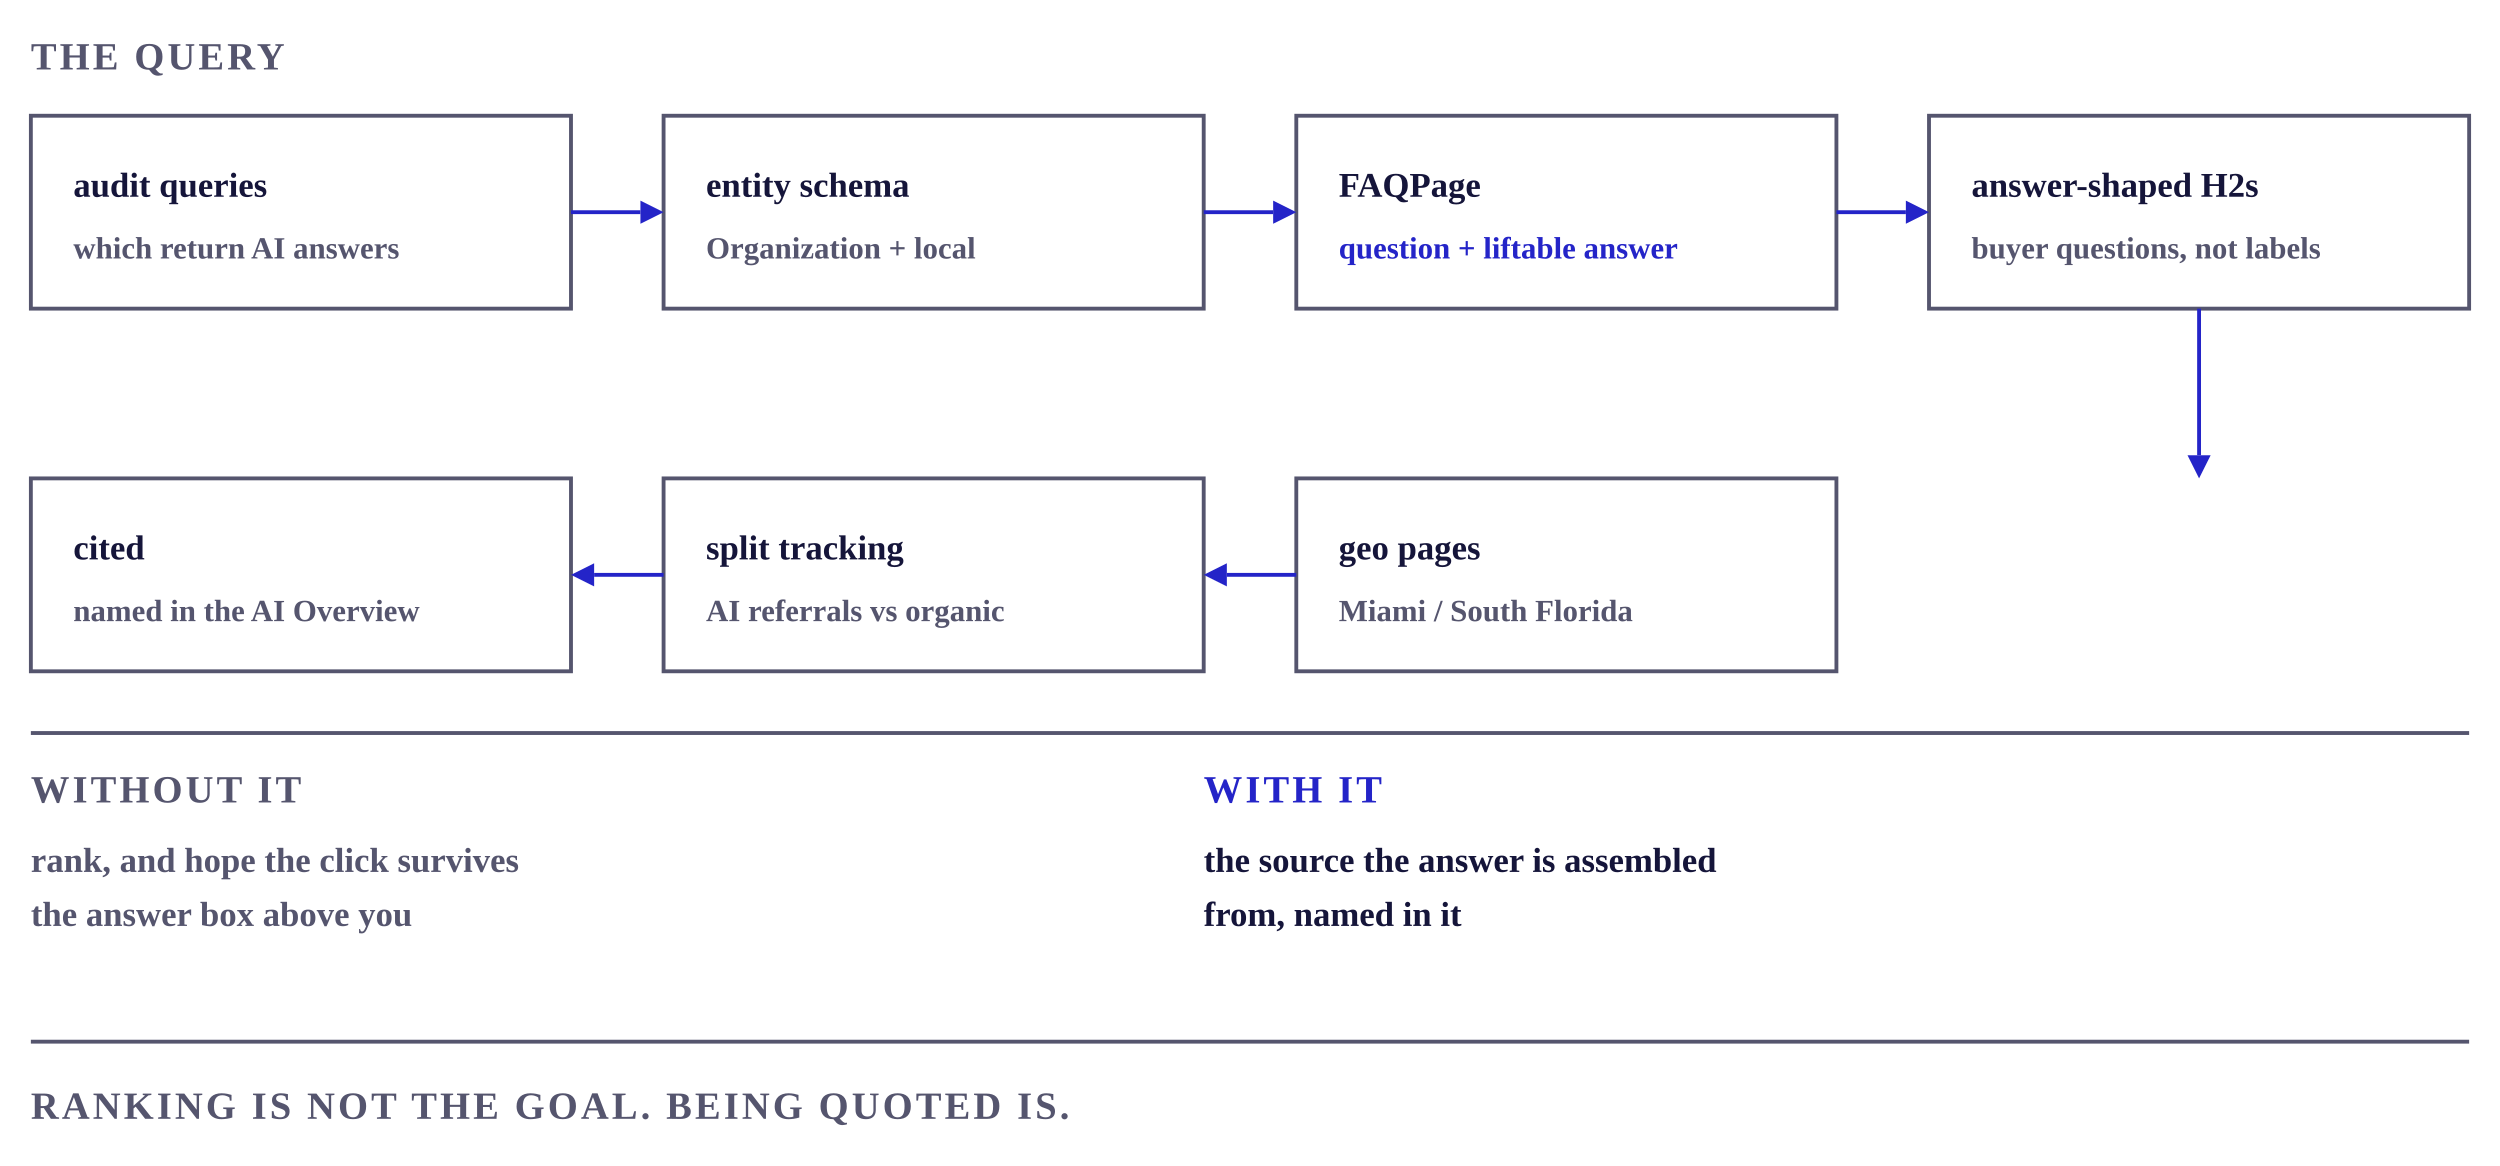
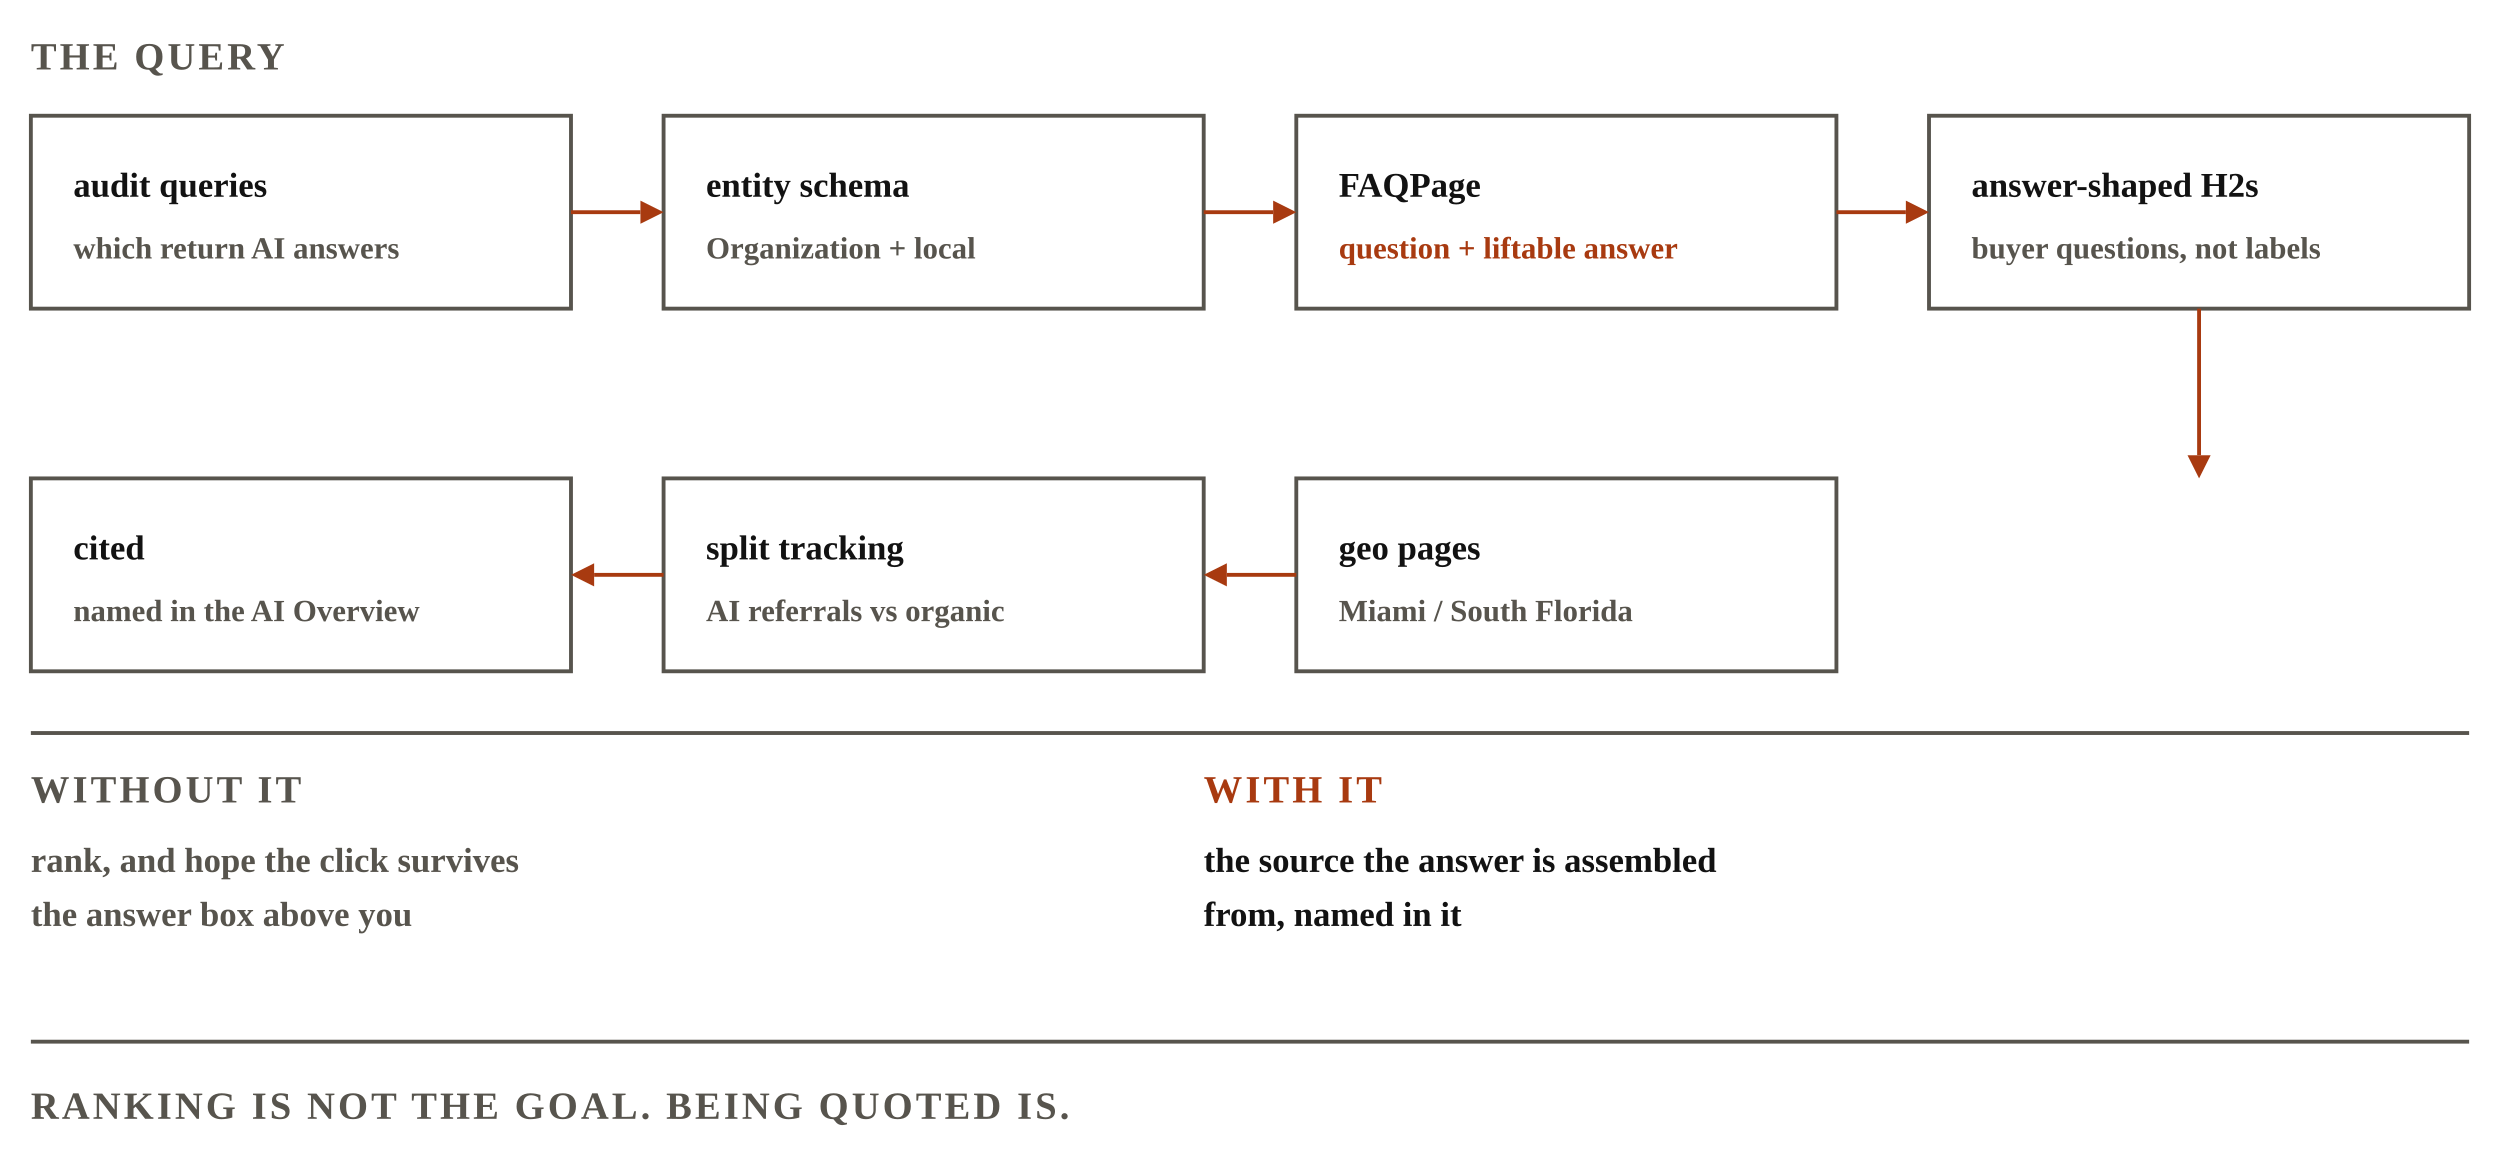
<svg xmlns="http://www.w3.org/2000/svg" viewBox="0 0 648 302" width="648" height="302" role="img" aria-label="audit queries then entity schema then FAQPage then answer-shaped H2s then geo pages then split tracking then cited">
  <style>
-     .ink   { fill: #15153a; }
-     .muted { fill: #55556e; }
-     .accf  { fill: #2424c8; }
-     .acc   { stroke: #2424c8; }
-     .box   { fill: none; stroke: #55556e; stroke-width: 1; }
-     .rule  { stroke: #55556e; }
+     .ink   { fill: #121212; }
+     .muted { fill: #57544d; }
+     .accf  { fill: #a83a10; }
+     .acc   { stroke: #a83a10; }
+     .box   { fill: none; stroke: #57544d; stroke-width: 1; }
+     .rule  { stroke: #57544d; }
    text   { font-family: var(--font-sans, "Schibsted Grotesk"), system-ui, sans-serif; font-weight: 600; }
    .lbl   { font-size: 10px; letter-spacing: 0.08em; }
    .sub   { font-size: 9px; }
    .tiny  { font-size: 8px; }
  </style>
  <text class="lbl muted" x="8" y="18">THE QUERY</text>
  <rect class="box" x="8" y="30" width="140" height="50" />
  <text class="sub ink" x="19" y="51">audit queries</text>
  <text class="tiny muted" x="19" y="67">which return AI answers</text>
  <rect class="box" x="172" y="30" width="140" height="50" />
  <text class="sub ink" x="183" y="51">entity schema</text>
  <text class="tiny muted" x="183" y="67">Organization + local</text>
  <rect class="box" x="336" y="30" width="140" height="50" stroke-width="1.7" />
  <text class="sub ink" x="347" y="51">FAQPage</text>
  <text class="tiny accf" x="347" y="67">question + liftable answer</text>
  <rect class="box" x="500" y="30" width="140" height="50" />
  <text class="sub ink" x="511" y="51">answer-shaped H2s</text>
  <text class="tiny muted" x="511" y="67">buyer questions, not labels</text>
  <path class="acc" d="M148 55.0 H166" stroke-width="1" />
  <path class="accf" d="M172 55.0 l-6 -3 v6 z" />
  <path class="acc" d="M312 55.0 H330" stroke-width="1" />
  <path class="accf" d="M336 55.0 l-6 -3 v6 z" />
  <path class="acc" d="M476 55.0 H494" stroke-width="1" />
  <path class="accf" d="M500 55.0 l-6 -3 v6 z" />
  <path class="acc" d="M570.0 80 V118" stroke-width="1" />
  <path class="accf" d="M570.0 124 l-3 -6 h6 z" />
  <rect class="box" x="336" y="124" width="140" height="50" />
  <text class="sub ink" x="347" y="145">geo pages</text>
  <text class="tiny muted" x="347" y="161">Miami / South Florida</text>
  <rect class="box" x="172" y="124" width="140" height="50" />
  <text class="sub ink" x="183" y="145">split tracking</text>
  <text class="tiny muted" x="183" y="161">AI referrals vs organic</text>
  <rect class="box" x="8" y="124" width="140" height="50" />
  <text class="sub ink" x="19" y="145">cited</text>
  <text class="tiny muted" x="19" y="161">named in the AI Overview</text>
  <path class="acc" d="M336 149.0 H318" stroke-width="1" />
  <path class="accf" d="M312 149.0 l6 -3 v6 z" />
  <path class="acc" d="M172 149.0 H154" stroke-width="1" />
  <path class="accf" d="M148 149.0 l6 -3 v6 z" />
  <line class="rule" x1="8" y1="190" x2="640" y2="190" stroke-width="1" />
  <text class="lbl muted" x="8" y="208">WITHOUT IT</text>
  <text class="sub muted" x="8" y="226">rank, and hope the click survives</text>
  <text class="sub muted" x="8" y="240">the answer box above you</text>
  <text class="lbl accf" x="312" y="208">WITH IT</text>
  <text class="sub ink" x="312" y="226">the source the answer is assembled</text>
  <text class="sub ink" x="312" y="240">from, named in it</text>
  <line class="rule" x1="8" y1="270" x2="640" y2="270" stroke-width="1" />
  <text class="lbl muted" x="8" y="290">RANKING IS NOT THE GOAL. BEING QUOTED IS.</text>
</svg>
